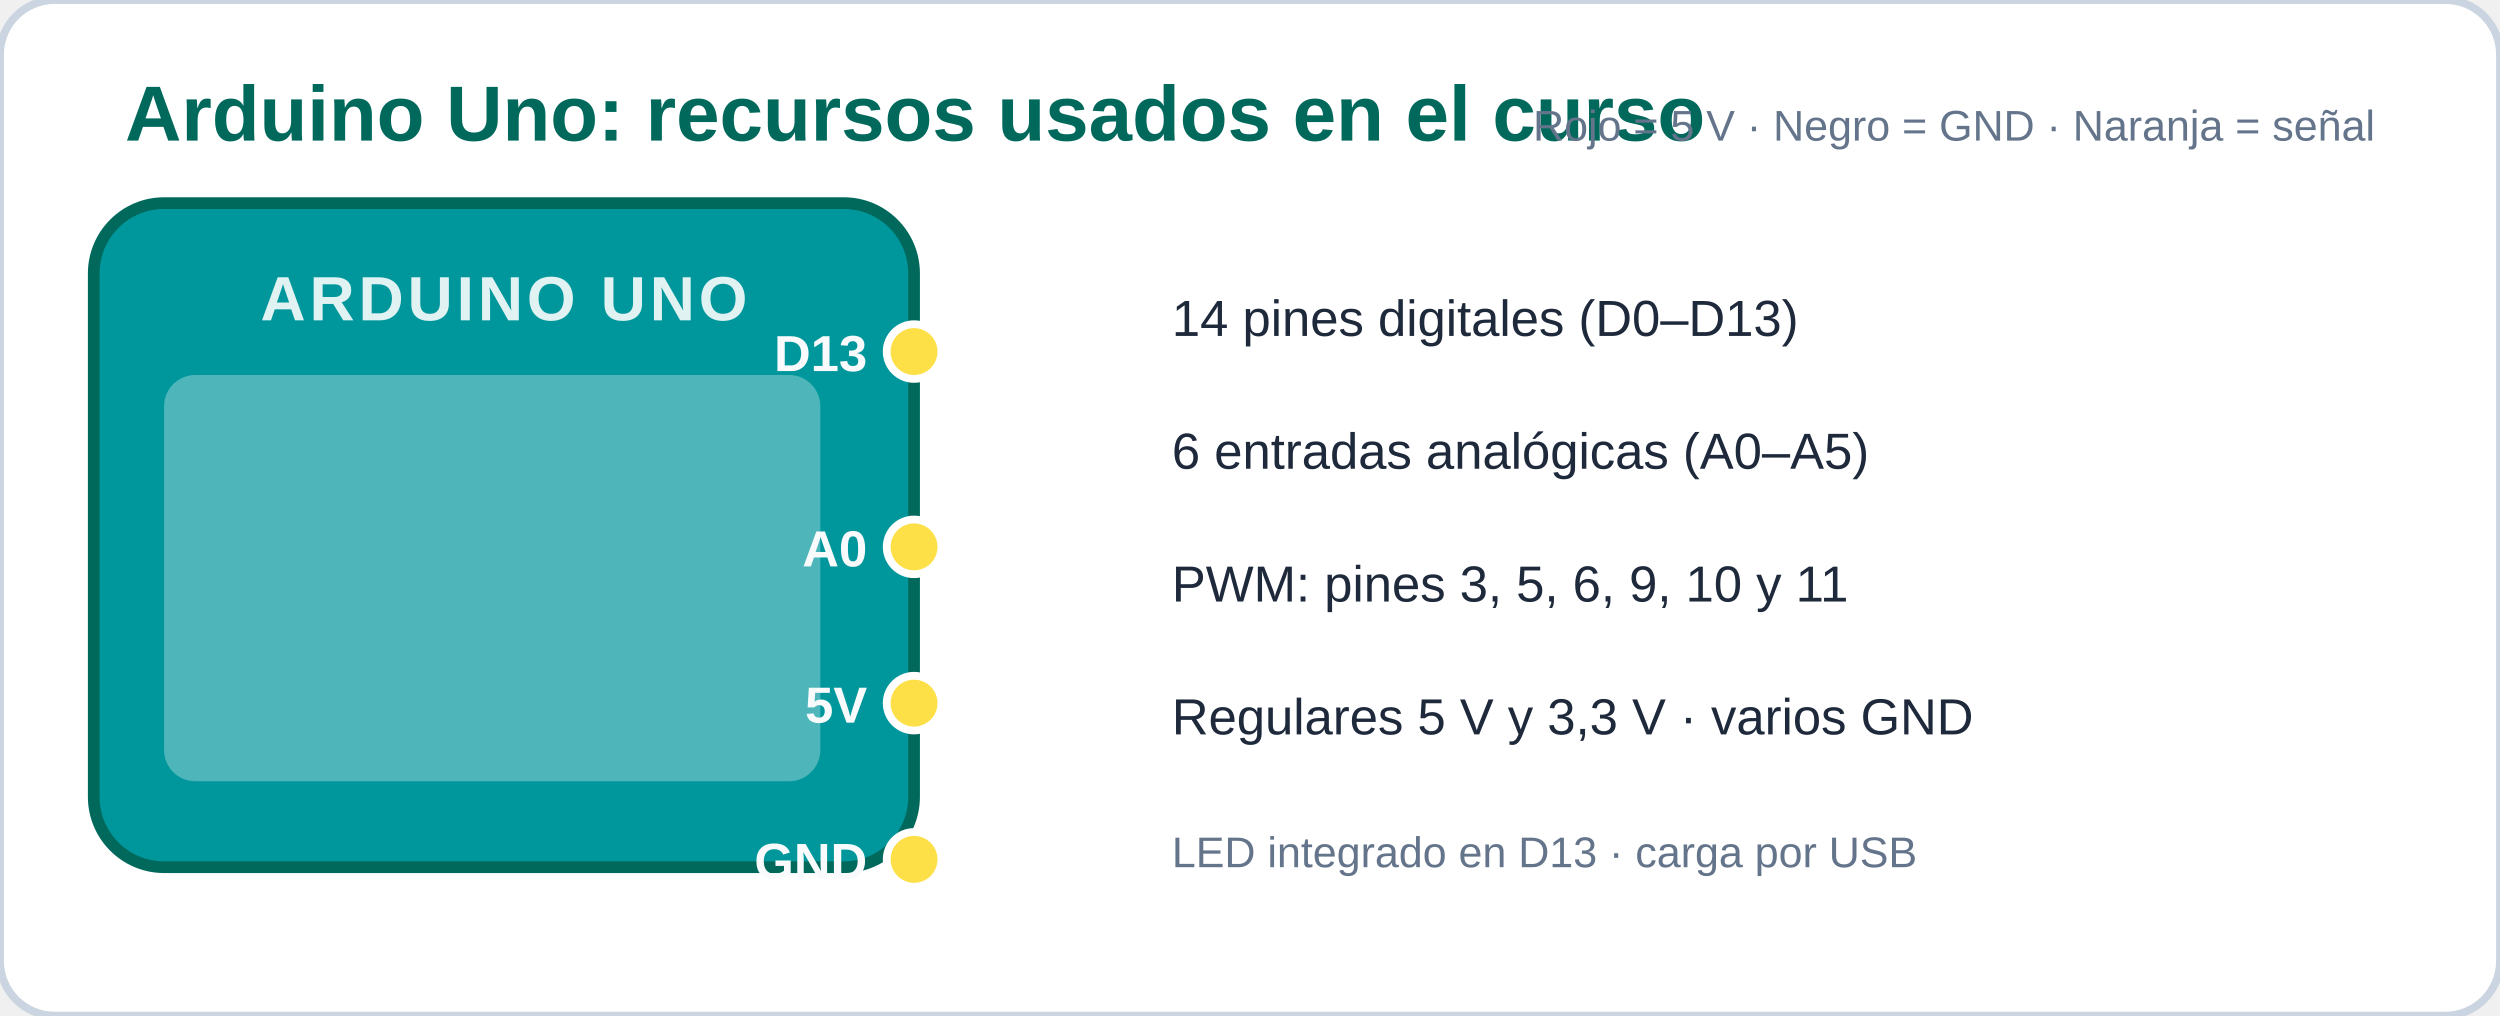
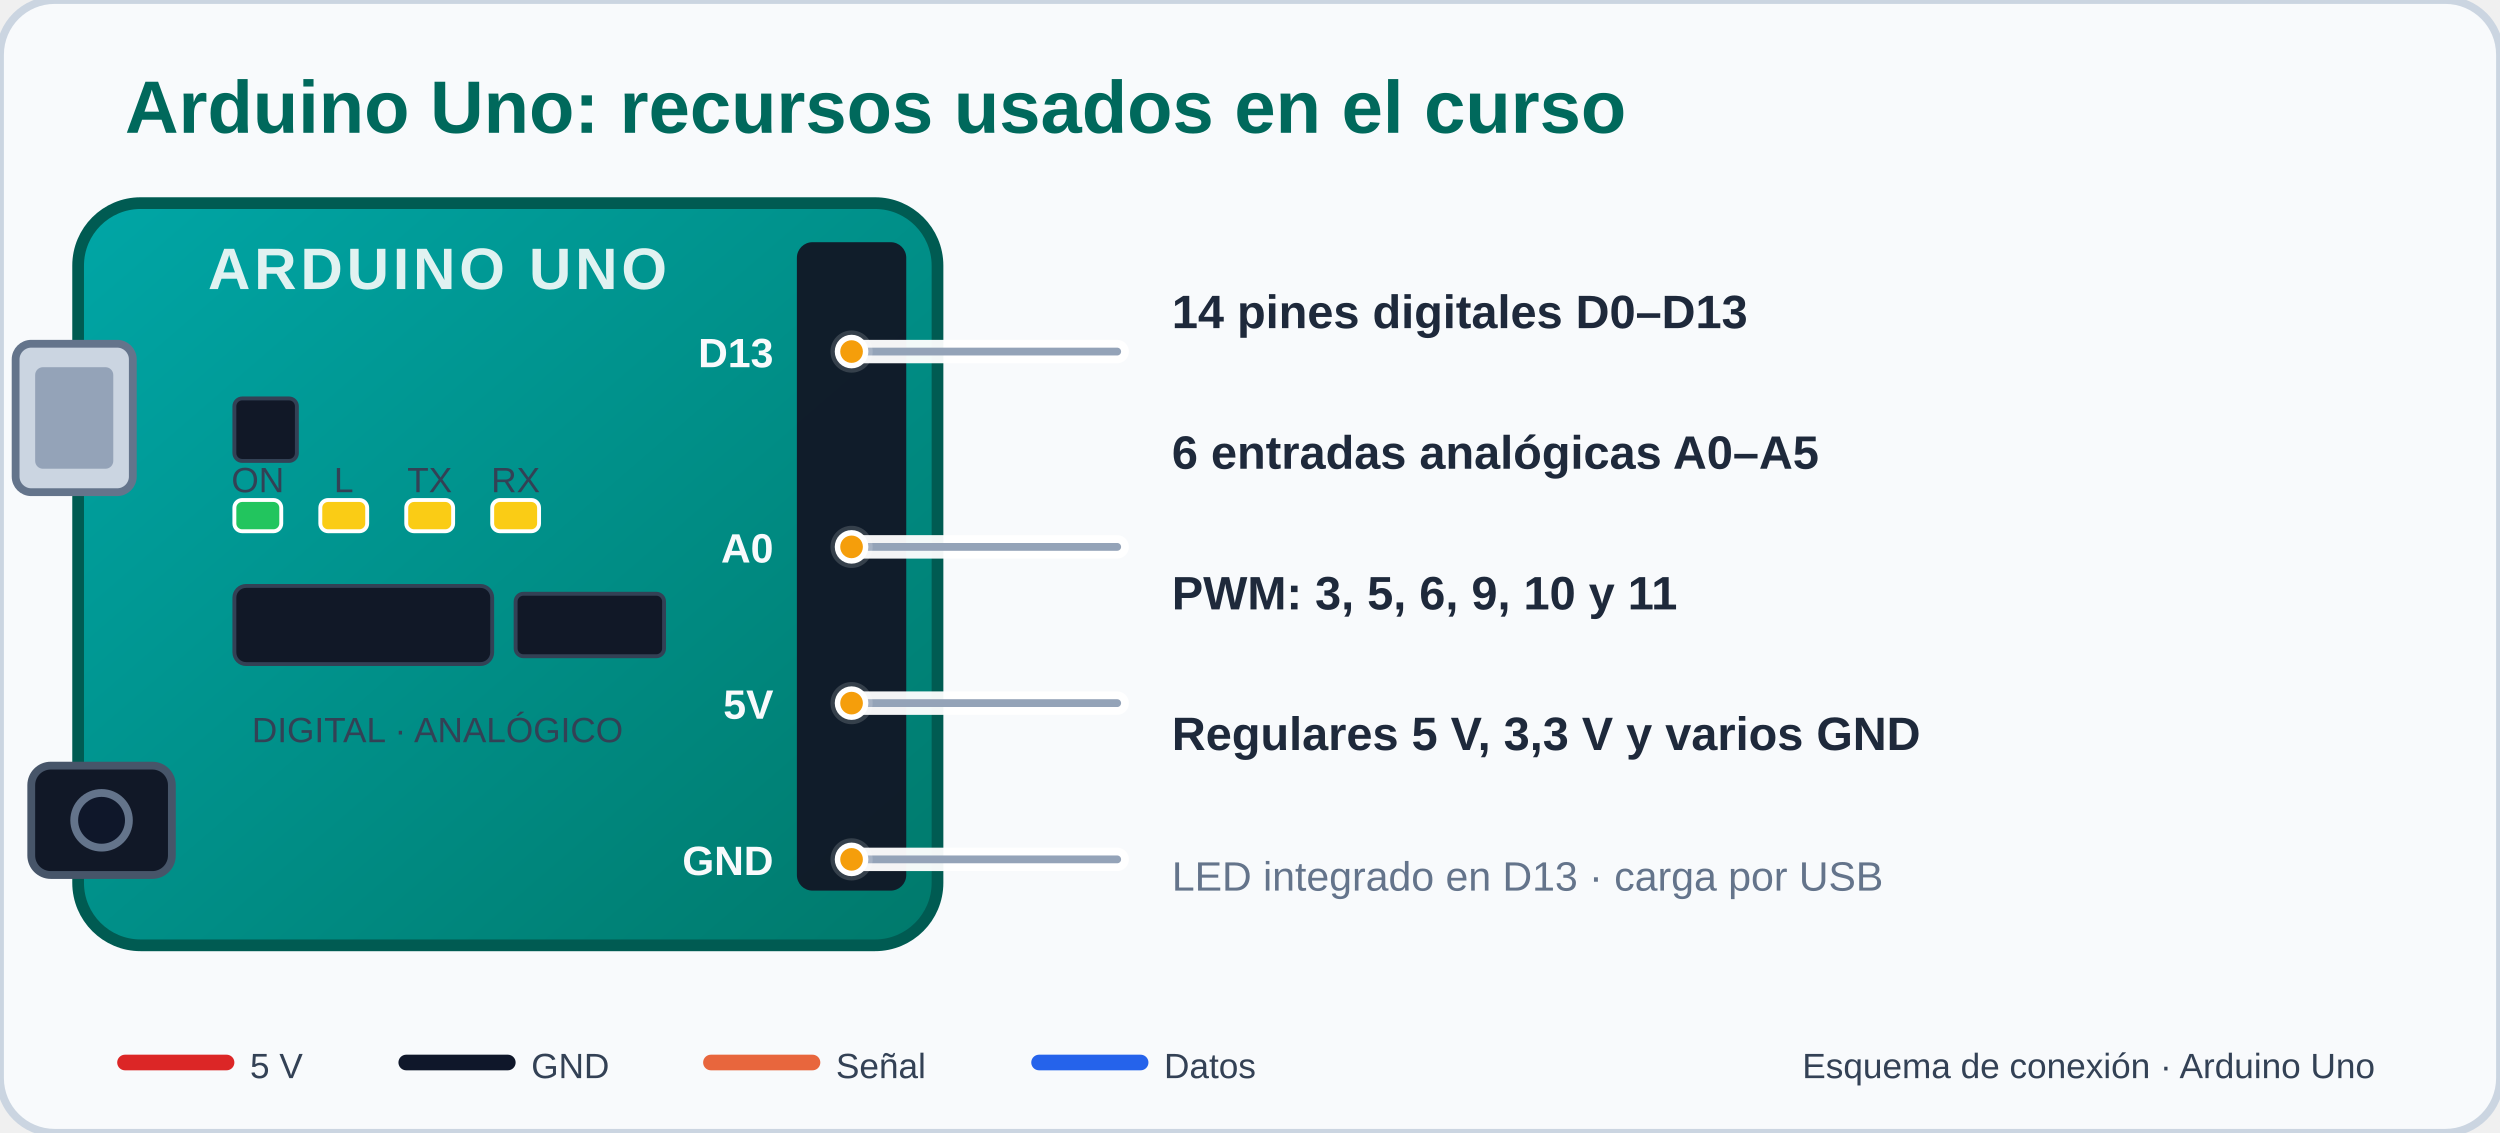
- <svg xmlns="http://www.w3.org/2000/svg" viewBox="0 0 640 260" role="img" aria-label="Arduino Uno: recursos usados en el curso">
+ <svg xmlns="http://www.w3.org/2000/svg" width="640" height="290" viewBox="0 0 640 290" role="img" aria-label="Arduino Uno: recursos usados en el curso">
+   <defs>
+     <linearGradient id="tablero" x1="0" y1="0" x2="1" y2="1">
+       <stop offset="0%" stop-color="#00a6a6" />
+       <stop offset="100%" stop-color="#00796b" />
+     </linearGradient>
+     <linearGradient id="pantalla" x1="0" y1="0" x2="0" y2="1">
+       <stop offset="0%" stop-color="#cfe8d8" />
+       <stop offset="100%" stop-color="#a9ccb8" />
+     </linearGradient>
+   </defs>
  <style>
    text{font-family:"Segoe UI",Arial,sans-serif;fill:#1e293b}
-     .titulo{font-size:20px;font-weight:700;fill:#00695c}
-     .pin{font-size:13px;font-weight:700;fill:#f8fafc}
-     .etq{font-size:13px}
-     .small{font-size:11px;fill:#64748b}
-     .board{font-size:16px;font-weight:700;fill:#e0f2f1;letter-spacing:1px}
+     .titulo{font-size:19px;font-weight:700;fill:#00695c}
+     .board{font-size:15px;font-weight:700;fill:#e0f2f1;letter-spacing:1px}
+     .pin{font-size:10.5px;font-weight:700;fill:#f8fafc}
+     .etq{font-size:12px;font-weight:600}
+     .small{font-size:10.5px;fill:#64748b}
+     .tiny{font-size:9px;fill:#334155}
+     .solda{fill:#f59e0b;stroke:#ffffff;stroke-width:1.4}
+     .patita{fill:#cbd5e1;stroke:#475569;stroke-width:1}
  </style>
-   <rect width="640" height="260" rx="14" fill="#ffffff" stroke="#cbd5e1" stroke-width="2" />
-   <text x="32" y="36" class="titulo">Arduino Uno: recursos usados en el curso</text>
-   <text x="608" y="36" text-anchor="end" class="small">Rojo = 5 V · Negro = GND · Naranja = señal</text>
-   <rect x="24" y="52" width="210" height="170" rx="18" fill="#00979c" stroke="#00695c" stroke-width="3" />
-   <text x="129" y="82" text-anchor="middle" class="board">ARDUINO UNO</text>
-   <rect x="42" y="96" width="168" height="104" rx="8" fill="#e0f2f1" opacity=".35" />
-   <circle cx="234" cy="90" r="7" fill="#fde047" stroke="#ffffff" stroke-width="2" />
-   <text x="222" y="95" text-anchor="end" class="pin">D13</text>
-   <circle cx="234" cy="140" r="7" fill="#fde047" stroke="#ffffff" stroke-width="2" />
-   <text x="222" y="145" text-anchor="end" class="pin">A0</text>
-   <circle cx="234" cy="180" r="7" fill="#fde047" stroke="#ffffff" stroke-width="2" />
-   <text x="222" y="185" text-anchor="end" class="pin">5V</text>
-   <circle cx="234" cy="220" r="7" fill="#fde047" stroke="#ffffff" stroke-width="2" />
-   <text x="222" y="225" text-anchor="end" class="pin">GND</text>
-   <text x="300" y="86" class="etq">14 pines digitales (D0–D13)</text>
-   <text x="300" y="120" class="etq">6 entradas analógicas (A0–A5)</text>
-   <text x="300" y="154" class="etq">PWM: pines 3, 5, 6, 9, 10 y 11</text>
-   <text x="300" y="188" class="etq">Regulares 5 V y 3,3 V · varios GND</text>
-   <text x="300" y="222" class="small">LED integrado en D13 · carga por USB</text>
+   <rect width="640" height="290" rx="14" fill="#f8fafc" stroke="#cbd5e1" stroke-width="2" />
+   <text x="32" y="34" text-anchor="start" class="titulo">Arduino Uno: recursos usados en el curso</text>
+   <rect x="20" y="52" width="220" height="190" rx="16" fill="url(#tablero)" stroke="#005b52" stroke-width="3" />
+   <rect x="4" y="88" width="30" height="38" rx="4" fill="#cbd5e1" stroke="#64748b" stroke-width="2" />
+   <rect x="9" y="94" width="20" height="26" rx="2" fill="#94a3b8" />
+   <rect x="8" y="196" width="36" height="28" rx="5" fill="#111827" stroke="#475569" stroke-width="2" />
+   <circle cx="26" cy="210" r="7" fill="#0f172a" stroke="#64748b" stroke-width="2" />
+   <rect x="60" y="150" width="66" height="20" rx="3" fill="#111827" stroke="#334155" />
+   <rect x="132" y="152" width="38" height="16" rx="2" fill="#111827" stroke="#334155" />
+   <rect x="60" y="102" width="16" height="16" rx="2" fill="#111827" stroke="#334155" />
+   <rect x="60" y="128" width="12" height="8" rx="2" fill="#22c55e" stroke="#ffffff" stroke-width="1" />
+   <text x="66" y="126" text-anchor="middle" class="tiny">ON</text>
+   <rect x="82" y="128" width="12" height="8" rx="2" fill="#facc15" stroke="#ffffff" stroke-width="1" />
+   <text x="88" y="126" text-anchor="middle" class="tiny">L</text>
+   <rect x="104" y="128" width="12" height="8" rx="2" fill="#facc15" stroke="#ffffff" stroke-width="1" />
+   <text x="110" y="126" text-anchor="middle" class="tiny">TX</text>
+   <rect x="126" y="128" width="12" height="8" rx="2" fill="#facc15" stroke="#ffffff" stroke-width="1" />
+   <text x="132" y="126" text-anchor="middle" class="tiny">RX</text>
+   <rect x="204" y="62" width="28" height="166" rx="4" fill="#111827" opacity=".96" />
+   <text x="112" y="74" text-anchor="middle" class="board">ARDUINO UNO</text>
+   <text x="112" y="190" text-anchor="middle" class="tiny">DIGITAL  ·  ANALÓGICO</text>
+   <text x="300" y="84" text-anchor="start" class="etq">14 pines digitales D0–D13</text>
+   <text x="300" y="120" text-anchor="start" class="etq">6 entradas analógicas A0–A5</text>
+   <text x="300" y="156" text-anchor="start" class="etq">PWM: 3, 5, 6, 9, 10 y 11</text>
+   <text x="300" y="192" text-anchor="start" class="etq">Regulares 5 V, 3,3 V y varios GND</text>
+   <text x="300" y="228" text-anchor="start" class="small">LED integrado en D13 · carga por USB</text>
+   <polyline points="218,90 286,90" fill="none" stroke="#ffffff" stroke-width="6" stroke-linejoin="round" stroke-linecap="round" opacity=".95" />
+   <polyline points="218,90 286,90" fill="none" stroke="#94a3b8" stroke-width="2" stroke-linejoin="round" stroke-linecap="round" />
+   <polyline points="218,140 286,140" fill="none" stroke="#ffffff" stroke-width="6" stroke-linejoin="round" stroke-linecap="round" opacity=".95" />
+   <polyline points="218,140 286,140" fill="none" stroke="#94a3b8" stroke-width="2" stroke-linejoin="round" stroke-linecap="round" />
+   <polyline points="218,180 286,180" fill="none" stroke="#ffffff" stroke-width="6" stroke-linejoin="round" stroke-linecap="round" opacity=".95" />
+   <polyline points="218,180 286,180" fill="none" stroke="#94a3b8" stroke-width="2" stroke-linejoin="round" stroke-linecap="round" />
+   <polyline points="218,220 286,220" fill="none" stroke="#ffffff" stroke-width="6" stroke-linejoin="round" stroke-linecap="round" opacity=".95" />
+   <polyline points="218,220 286,220" fill="none" stroke="#94a3b8" stroke-width="2" stroke-linejoin="round" stroke-linecap="round" />
+   <text x="198" y="94" text-anchor="end" class="pin">D13</text>
+   <circle cx="218" cy="90" r="5.4" fill="#ffffff" opacity=".16" />
+   <circle cx="218" cy="90" r="3.6" class="solda" />
+   <text x="198" y="144" text-anchor="end" class="pin">A0</text>
+   <circle cx="218" cy="140" r="5.4" fill="#ffffff" opacity=".16" />
+   <circle cx="218" cy="140" r="3.6" class="solda" />
+   <text x="198" y="184" text-anchor="end" class="pin">5V</text>
+   <circle cx="218" cy="180" r="5.4" fill="#ffffff" opacity=".16" />
+   <circle cx="218" cy="180" r="3.6" class="solda" />
+   <text x="198" y="224" text-anchor="end" class="pin">GND</text>
+   <circle cx="218" cy="220" r="5.4" fill="#ffffff" opacity=".16" />
+   <circle cx="218" cy="220" r="3.6" class="solda" />
+   <line x1="32" y1="272" x2="58" y2="272" stroke="#dc2626" stroke-width="4" stroke-linecap="round" />
+   <text x="64" y="276" text-anchor="start" class="tiny">5 V</text>
+   <line x1="104" y1="272" x2="130" y2="272" stroke="#0f172a" stroke-width="4" stroke-linecap="round" />
+   <text x="136" y="276" text-anchor="start" class="tiny">GND</text>
+   <line x1="182" y1="272" x2="208" y2="272" stroke="#e8663d" stroke-width="4" stroke-linecap="round" />
+   <text x="214" y="276" text-anchor="start" class="tiny">Señal</text>
+   <line x1="266" y1="272" x2="292" y2="272" stroke="#2563eb" stroke-width="4" stroke-linecap="round" />
+   <text x="298" y="276" text-anchor="start" class="tiny">Datos</text>
+   <text x="608" y="276" text-anchor="end" class="tiny">Esquema de conexión · Arduino Uno</text>
</svg>
